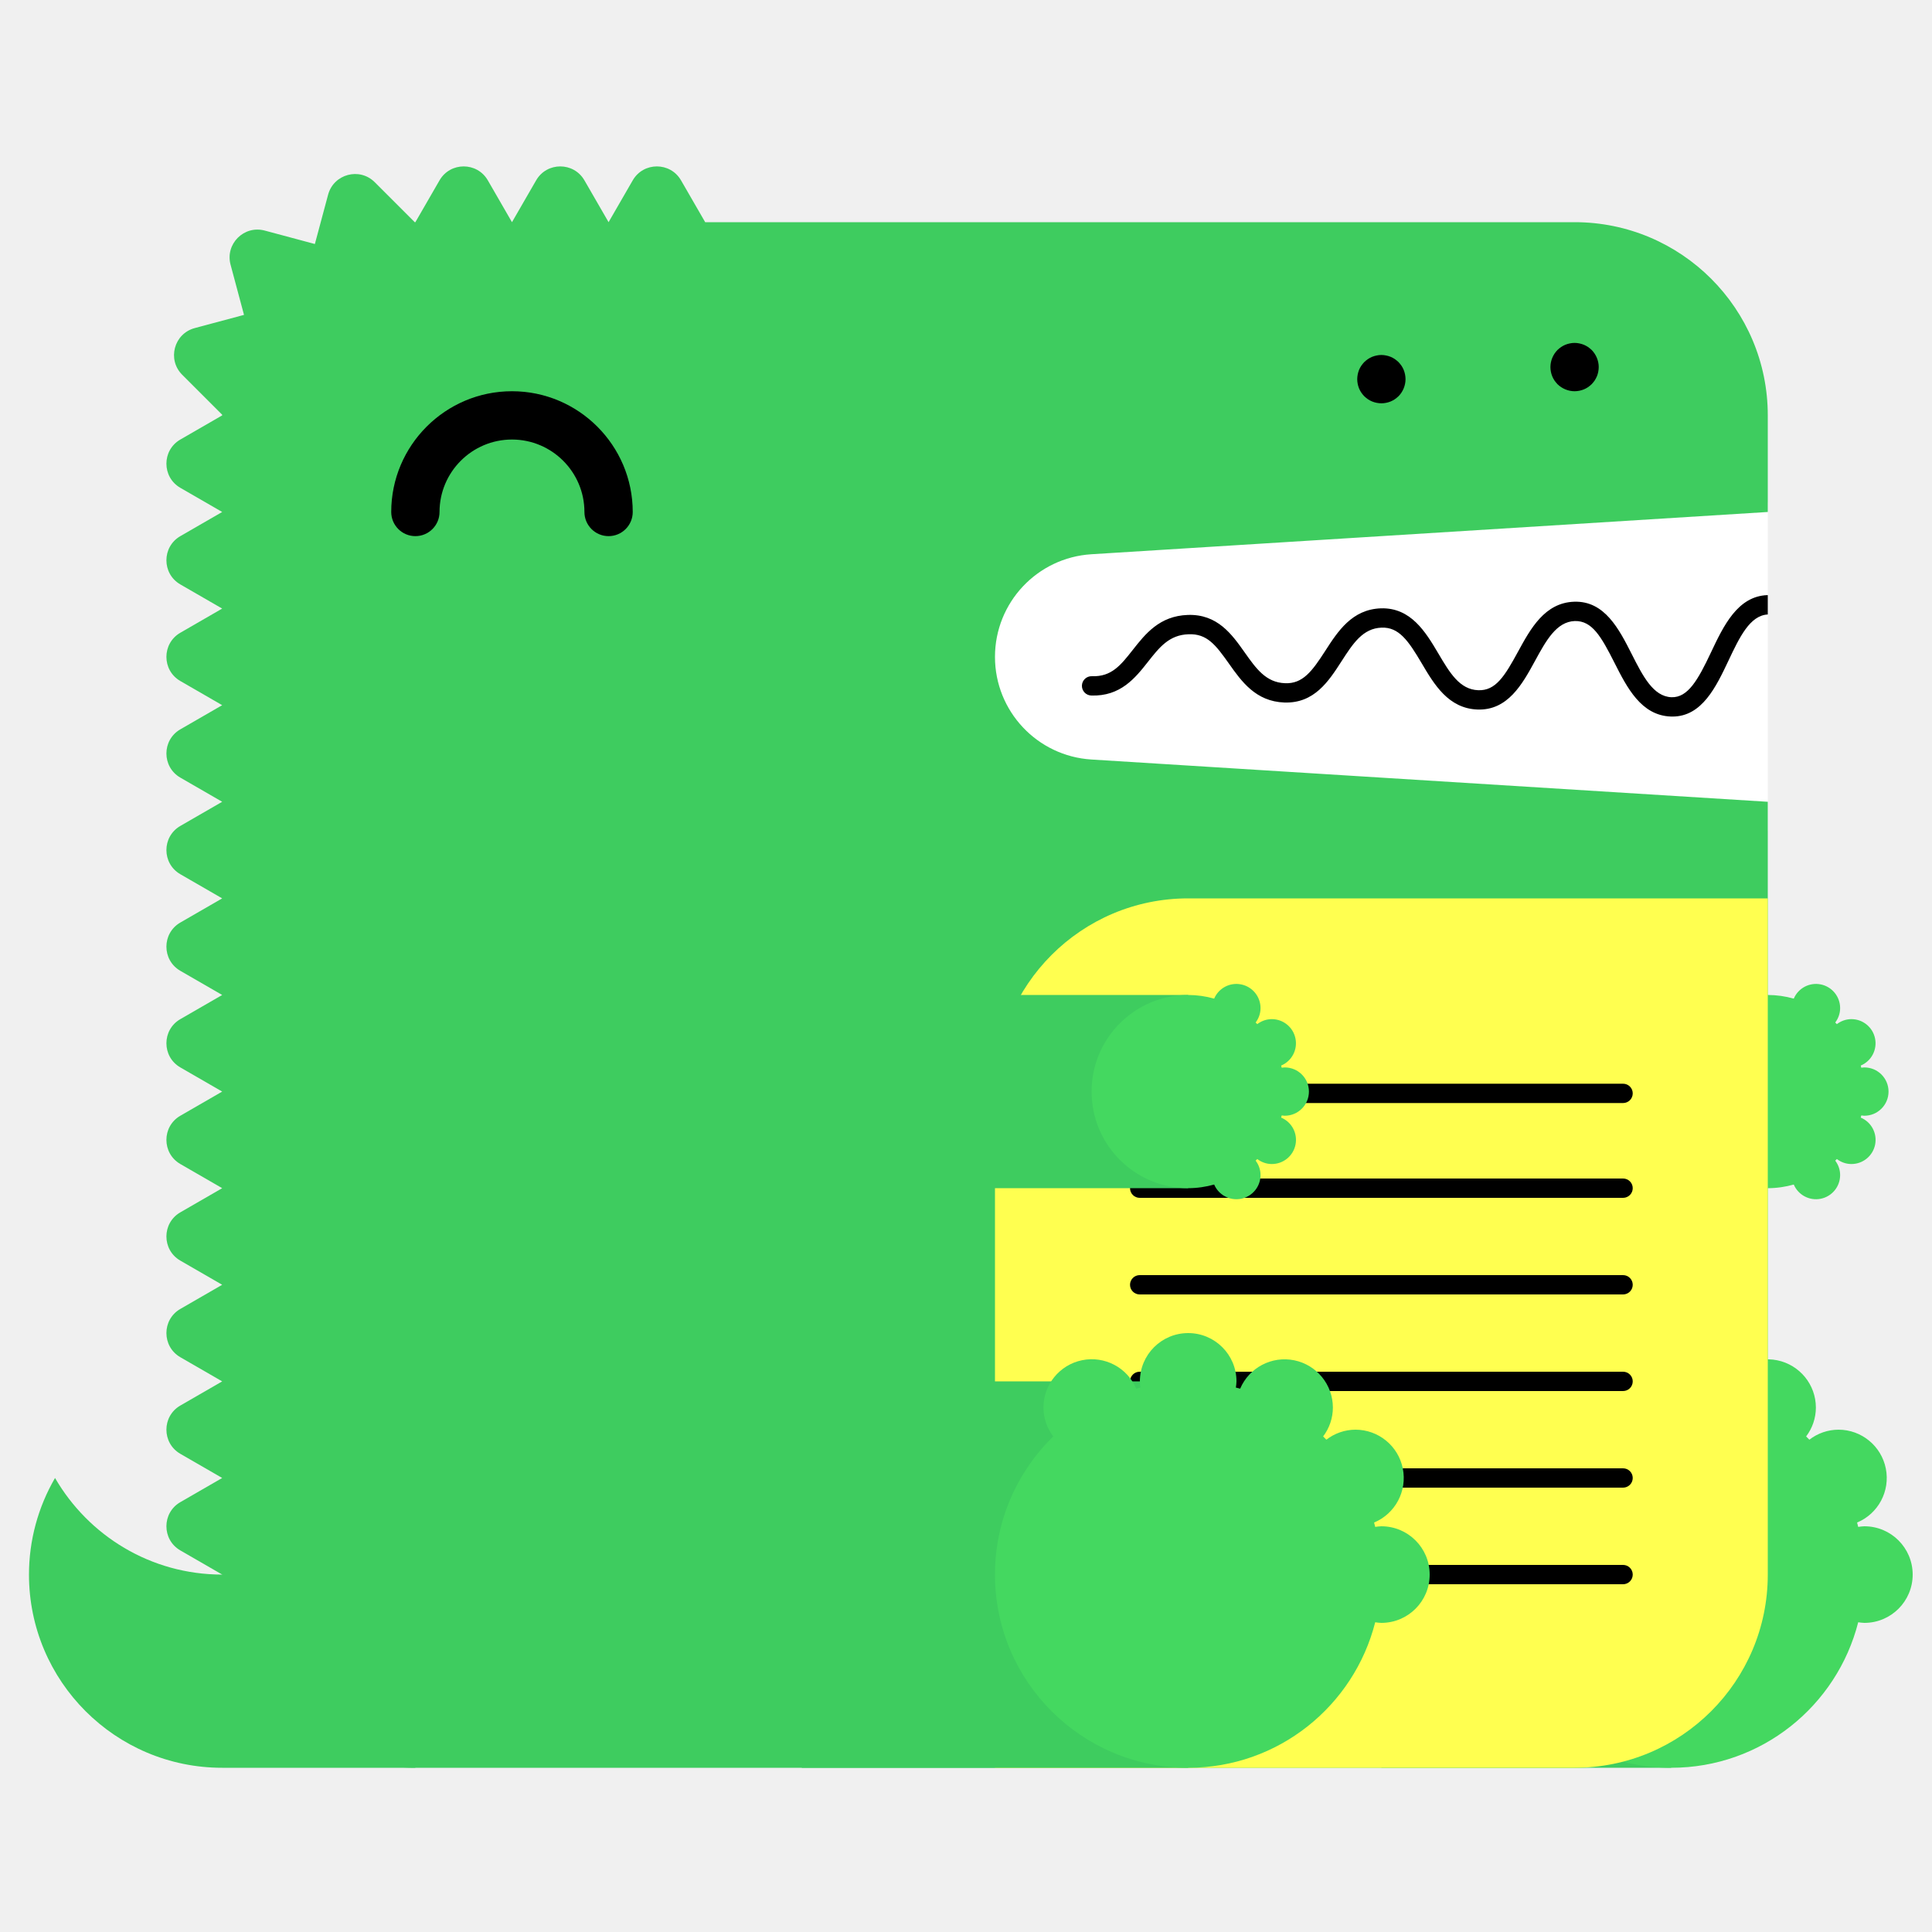
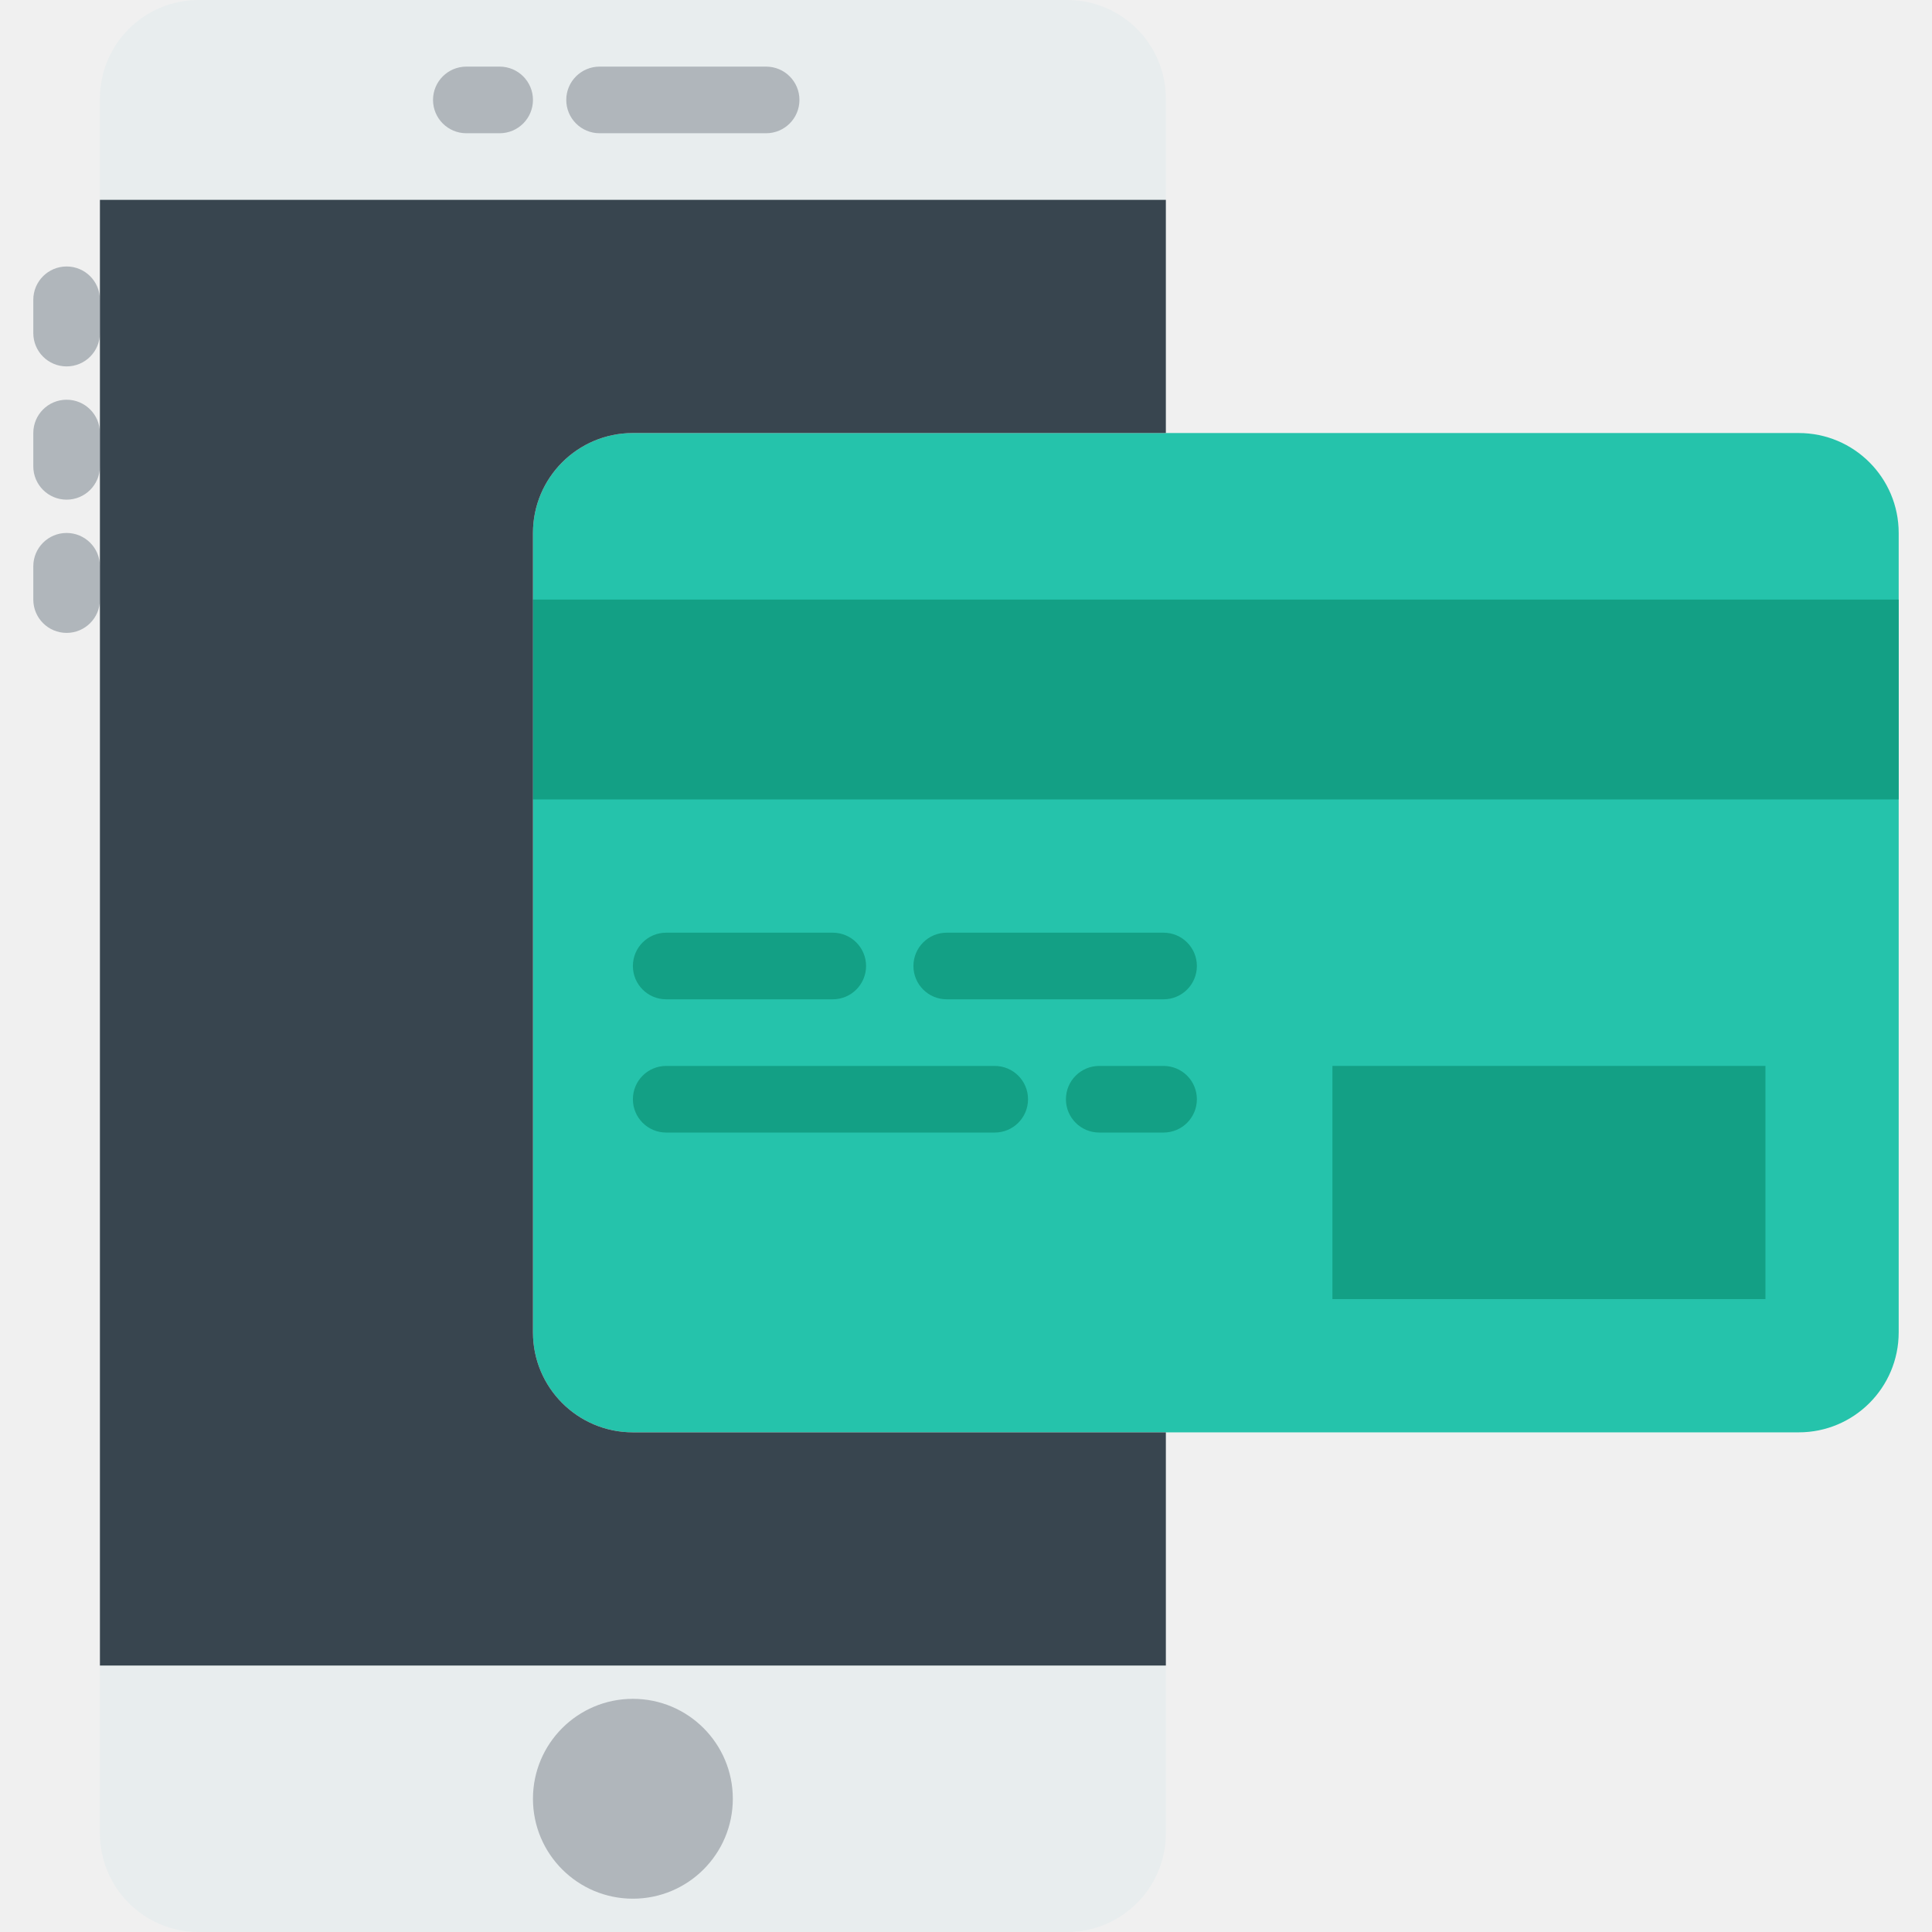
- <svg xmlns="http://www.w3.org/2000/svg" width="200" height="200" viewBox="0 0 200 200">
-   <g fill="none" fill-rule="evenodd">
-     <path fill="#FFF" d="M99 52h84v34H99z" />
-     <path d="M23 163c-7.398 0-13.843-4.027-17.303-10A19.886 19.886 0 0 0 3 163c0 11.046 8.954 20 20 20h20v-20H23z" fill="#3ECC5F" />
-     <path d="M112.98 57.376L183 53V43c0-11.046-8.954-20-20-20H73l-2.5-4.33c-1.112-1.925-3.889-1.925-5 0L63 23l-2.5-4.33c-1.111-1.925-3.889-1.925-5 0L53 23l-2.5-4.33c-1.111-1.925-3.889-1.925-5 0L43 23c-.022 0-.042.003-.065.003l-4.142-4.141c-1.57-1.571-4.252-.853-4.828 1.294l-1.369 5.104-5.192-1.392c-2.148-.575-4.111 1.389-3.535 3.536l1.39 5.193-5.102 1.367c-2.148.576-2.867 3.259-1.296 4.83l4.142 4.142c0 .021-.003.042-.003.064l-4.33 2.5c-1.925 1.111-1.925 3.889 0 5L23 53l-4.33 2.5c-1.925 1.111-1.925 3.889 0 5L23 63l-4.33 2.5c-1.925 1.111-1.925 3.889 0 5L23 73l-4.33 2.5c-1.925 1.111-1.925 3.889 0 5L23 83l-4.33 2.5c-1.925 1.111-1.925 3.889 0 5L23 93l-4.33 2.5c-1.925 1.111-1.925 3.889 0 5L23 103l-4.33 2.5c-1.925 1.111-1.925 3.889 0 5L23 113l-4.33 2.5c-1.925 1.111-1.925 3.889 0 5L23 123l-4.33 2.5c-1.925 1.111-1.925 3.889 0 5L23 133l-4.33 2.5c-1.925 1.111-1.925 3.889 0 5L23 143l-4.33 2.5c-1.925 1.111-1.925 3.889 0 5L23 153l-4.33 2.5c-1.925 1.111-1.925 3.889 0 5L23 163c0 11.046 8.954 20 20 20h120c11.046 0 20-8.954 20-20V83l-70.02-4.376A10.645 10.645 0 0 1 103 68c0-5.621 4.37-10.273 9.98-10.624" fill="#3ECC5F" />
-     <path fill="#3ECC5F" d="M143 183h30v-40h-30z" />
-     <path d="M193 158c-.219 0-.428.037-.639.064-.038-.15-.074-.301-.116-.451A5 5 0 0 0 190.32 148a4.96 4.96 0 0 0-3.016 1.036 26.531 26.531 0 0 0-.335-.336 4.955 4.955 0 0 0 1.011-2.987 5 5 0 0 0-9.599-1.959c-.148-.042-.297-.077-.445-.115.027-.211.064-.42.064-.639a5 5 0 0 0-5-5 5 5 0 0 0-5 5c0 .219.037.428.064.639-.148.038-.297.073-.445.115a4.998 4.998 0 0 0-9.599 1.959c0 1.125.384 2.151 1.011 2.987-3.717 3.632-6.031 8.693-6.031 14.3 0 11.046 8.954 20 20 20 9.339 0 17.16-6.41 19.361-15.064.211.027.42.064.639.064a5 5 0 0 0 5-5 5 5 0 0 0-5-5" fill="#44D860" />
-     <path fill="#3ECC5F" d="M153 123h30v-20h-30z" />
-     <path d="M193 115.5a2.5 2.5 0 1 0 0-5c-.109 0-.214.019-.319.032-.02-.075-.037-.15-.058-.225a2.501 2.501 0 0 0-.963-4.807c-.569 0-1.088.197-1.508.518a6.653 6.653 0 0 0-.168-.168c.314-.417.506-.931.506-1.494a2.5 2.5 0 0 0-4.8-.979A9.987 9.987 0 0 0 183 103c-5.522 0-10 4.478-10 10s4.478 10 10 10c.934 0 1.833-.138 2.69-.377a2.5 2.5 0 0 0 4.8-.979c0-.563-.192-1.077-.506-1.494.057-.055.113-.111.168-.168.42.321.939.518 1.508.518a2.5 2.5 0 0 0 .963-4.807c.021-.074.038-.15.058-.225.105.013.21.032.319.032" fill="#44D860" />
-     <path d="M63 55.5a2.5 2.5 0 0 1-2.5-2.5c0-4.136-3.364-7.5-7.5-7.5s-7.5 3.364-7.5 7.5a2.5 2.5 0 1 1-5 0c0-6.893 5.607-12.5 12.5-12.5S65.5 46.107 65.5 53a2.5 2.5 0 0 1-2.5 2.5" fill="#000" />
-     <path d="M103 183h60c11.046 0 20-8.954 20-20V93h-60c-11.046 0-20 8.954-20 20v70z" fill="#FFFF50" />
-     <path d="M168.02 124h-50.04a1 1 0 1 1 0-2h50.04a1 1 0 1 1 0 2m0 20h-50.04a1 1 0 1 1 0-2h50.04a1 1 0 1 1 0 2m0 20h-50.04a1 1 0 1 1 0-2h50.04a1 1 0 1 1 0 2m0-49.814h-50.04a1 1 0 1 1 0-2h50.04a1 1 0 1 1 0 2m0 19.814h-50.04a1 1 0 1 1 0-2h50.04a1 1 0 1 1 0 2m0 20h-50.04a1 1 0 1 1 0-2h50.04a1 1 0 1 1 0 2M183 61.611c-.012 0-.022-.006-.034-.005-3.09.105-4.552 3.196-5.842 5.923-1.346 2.85-2.387 4.703-4.093 4.647-1.889-.068-2.969-2.202-4.113-4.46-1.314-2.594-2.814-5.536-5.963-5.426-3.046.104-4.513 2.794-5.807 5.167-1.377 2.528-2.314 4.065-4.121 3.994-1.927-.07-2.951-1.805-4.136-3.813-1.321-2.236-2.848-4.75-5.936-4.664-2.994.103-4.465 2.385-5.763 4.4-1.373 2.13-2.335 3.428-4.165 3.351-1.973-.07-2.992-1.51-4.171-3.177-1.324-1.873-2.816-3.993-5.895-3.89-2.928.1-4.399 1.97-5.696 3.618-1.232 1.564-2.194 2.802-4.229 2.724a1 1 0 0 0-.072 2c3.017.101 4.545-1.8 5.872-3.487 1.177-1.496 2.193-2.787 4.193-2.855 1.926-.082 2.829 1.115 4.195 3.045 1.297 1.834 2.769 3.914 5.731 4.021 3.103.104 4.596-2.215 5.918-4.267 1.182-1.834 2.202-3.417 4.15-3.484 1.793-.067 2.769 1.35 4.145 3.681 1.297 2.197 2.766 4.686 5.787 4.796 3.125.108 4.634-2.62 5.949-5.035 1.139-2.088 2.214-4.06 4.119-4.126 1.793-.042 2.728 1.595 4.111 4.33 1.292 2.553 2.757 5.445 5.825 5.556l.169.003c3.064 0 4.518-3.075 5.805-5.794 1.139-2.41 2.217-4.68 4.067-4.773v-2z" fill="#000" />
-     <path fill="#3ECC5F" d="M83 183h40v-40H83z" />
-     <path d="M143 158c-.219 0-.428.037-.639.064-.038-.15-.074-.301-.116-.451A5 5 0 0 0 140.32 148a4.96 4.96 0 0 0-3.016 1.036 26.531 26.531 0 0 0-.335-.336 4.955 4.955 0 0 0 1.011-2.987 5 5 0 0 0-9.599-1.959c-.148-.042-.297-.077-.445-.115.027-.211.064-.42.064-.639a5 5 0 0 0-5-5 5 5 0 0 0-5 5c0 .219.037.428.064.639-.148.038-.297.073-.445.115a4.998 4.998 0 0 0-9.599 1.959c0 1.125.384 2.151 1.011 2.987-3.717 3.632-6.031 8.693-6.031 14.3 0 11.046 8.954 20 20 20 9.339 0 17.16-6.41 19.361-15.064.211.027.42.064.639.064a5 5 0 0 0 5-5 5 5 0 0 0-5-5" fill="#44D860" />
-     <path fill="#3ECC5F" d="M83 123h40v-20H83z" />
-     <path d="M133 115.5a2.5 2.5 0 1 0 0-5c-.109 0-.214.019-.319.032-.02-.075-.037-.15-.058-.225a2.501 2.501 0 0 0-.963-4.807c-.569 0-1.088.197-1.508.518a6.653 6.653 0 0 0-.168-.168c.314-.417.506-.931.506-1.494a2.5 2.5 0 0 0-4.8-.979A9.987 9.987 0 0 0 123 103c-5.522 0-10 4.478-10 10s4.478 10 10 10c.934 0 1.833-.138 2.69-.377a2.5 2.5 0 0 0 4.8-.979c0-.563-.192-1.077-.506-1.494.057-.055.113-.111.168-.168.42.321.939.518 1.508.518a2.5 2.5 0 0 0 .963-4.807c.021-.074.038-.15.058-.225.105.013.21.032.319.032" fill="#44D860" />
-     <path d="M143 41.75c-.16 0-.33-.02-.49-.05a2.52 2.52 0 0 1-.47-.14c-.15-.06-.29-.14-.431-.23-.13-.09-.259-.2-.38-.31-.109-.12-.219-.24-.309-.38s-.17-.28-.231-.43a2.619 2.619 0 0 1-.189-.96c0-.16.02-.33.05-.49.03-.16.08-.31.139-.47.061-.15.141-.29.231-.43.09-.13.2-.26.309-.38.121-.11.25-.22.38-.31.141-.09.281-.17.431-.23.149-.06.31-.11.47-.14.32-.07.65-.07.98 0 .159.03.32.08.47.14.149.06.29.14.43.23.13.09.259.2.38.31.11.12.22.25.31.38.09.14.17.28.23.43.06.16.11.31.14.47.029.16.05.33.05.49 0 .66-.271 1.31-.73 1.77-.121.11-.25.22-.38.31-.14.09-.281.17-.43.23a2.565 2.565 0 0 1-.96.19m20-1.25c-.66 0-1.3-.27-1.771-.73a3.802 3.802 0 0 1-.309-.38c-.09-.14-.17-.28-.231-.43a2.619 2.619 0 0 1-.189-.96c0-.66.27-1.3.729-1.77.121-.11.25-.22.38-.31.141-.09.281-.17.431-.23.149-.06.31-.11.47-.14.32-.07.66-.07.98 0 .159.03.32.08.47.14.149.06.29.14.43.23.13.09.259.2.38.31.459.47.73 1.11.73 1.77 0 .16-.021.33-.05.49-.03.16-.08.32-.14.47-.07.15-.14.29-.23.43-.09.13-.2.26-.31.38-.121.11-.25.22-.38.31-.14.09-.281.17-.43.23a2.565 2.565 0 0 1-.96.19" fill="#000" />
+ <svg xmlns="http://www.w3.org/2000/svg" version="1.1" id="Layer_1" x="0px" y="0px" viewBox="0 0 512 512" style="enable-background:new 0 0 512 512;" xml:space="preserve">
+   <g>
+     <path style="fill:#E8EDEE;" d="M167.722,379.586c-14.627,0-26.483-11.855-26.483-26.483V141.241   c0-14.627,11.855-26.483,26.483-26.483h141.241V26.147C308.963,11.705,297.258,0,282.816,0H52.628   C38.186,0,26.481,11.705,26.481,26.147v459.705c0,14.442,11.705,26.147,26.147,26.147h230.188   c14.442,0,26.147-11.705,26.147-26.147V379.586H167.722L167.722,379.586z" />
+     <g>
+       <path style="fill:#B0B6BB;" d="M203.032,35.31h-44.138c-4.873,0-8.828-3.946-8.828-8.828s3.955-8.828,8.828-8.828h44.138    c4.873,0,8.828,3.946,8.828,8.828S207.905,35.31,203.032,35.31" />
+       <path style="fill:#B0B6BB;" d="M132.412,35.31h-8.828c-4.873,0-8.828-3.946-8.828-8.828s3.955-8.828,8.828-8.828h8.828    c4.873,0,8.828,3.946,8.828,8.828S137.284,35.31,132.412,35.31" />
+       <path style="fill:#B0B6BB;" d="M17.653,97.103c-4.873,0-8.828-3.946-8.828-8.828v-8.828c0-4.882,3.955-8.828,8.828-8.828    s8.828,3.946,8.828,8.828v8.828C26.481,93.158,22.526,97.103,17.653,97.103" />
+       <path style="fill:#B0B6BB;" d="M17.653,132.414c-4.873,0-8.828-3.946-8.828-8.828v-8.828c0-4.882,3.955-8.828,8.828-8.828    s8.828,3.946,8.828,8.828v8.828C26.481,128.468,22.526,132.414,17.653,132.414" />
+       <path style="fill:#B0B6BB;" d="M17.653,167.724c-4.873,0-8.828-3.946-8.828-8.828v-8.828c0-4.882,3.955-8.828,8.828-8.828    s8.828,3.946,8.828,8.828v8.828C26.481,163.778,22.526,167.724,17.653,167.724" />
+       <path style="fill:#B0B6BB;" d="M194.205,476.69c0,14.627-11.855,26.483-26.483,26.483c-14.627,0-26.483-11.855-26.483-26.483    c0-14.627,11.855-26.483,26.483-26.483C182.349,450.207,194.205,462.062,194.205,476.69" />
+     </g>
+     <path style="fill:#25C3AB;" d="M476.687,379.586H167.722c-14.627,0-26.483-11.855-26.483-26.483V141.241   c0-14.627,11.855-26.483,26.483-26.483h308.966c14.627,0,26.483,11.855,26.483,26.483v211.862   C503.17,367.731,491.315,379.586,476.687,379.586" />
+     <g>
+       <polygon style="fill:#13A085;" points="141.244,211.862 503.175,211.862 503.175,158.897 141.244,158.897   " />
+       <polygon style="fill:#13A085;" points="353.106,344.276 467.864,344.276 467.864,282.483 353.106,282.483   " />
+       <path style="fill:#13A085;" d="M220.687,264.828H176.55c-4.873,0-8.828-3.946-8.828-8.828s3.955-8.828,8.828-8.828h44.138    c4.873,0,8.828,3.946,8.828,8.828S225.56,264.828,220.687,264.828" />
+       <path style="fill:#13A085;" d="M308.356,264.828h-57.459c-4.873,0-8.828-3.946-8.828-8.828s3.955-8.828,8.828-8.828h57.459    c4.873,0,8.828,3.946,8.828,8.828S313.229,264.828,308.356,264.828" />
+       <path style="fill:#13A085;" d="M263.61,300.138h-87.058c-4.882,0-8.828-3.946-8.828-8.828c0-4.882,3.946-8.828,8.828-8.828h87.058    c4.873,0,8.828,3.946,8.828,8.828C272.437,296.192,268.483,300.138,263.61,300.138" />
+       <path style="fill:#13A085;" d="M308.356,300.138H291.31c-4.873,0-8.828-3.946-8.828-8.828c0-4.882,3.955-8.828,8.828-8.828h17.046    c4.873,0,8.828,3.946,8.828,8.828C317.184,296.192,313.229,300.138,308.356,300.138" />
+     </g>
+     <path style="fill:#38454F;" d="M167.722,379.586c-14.627,0-26.483-11.855-26.483-26.483V141.241   c0-14.627,11.855-26.483,26.483-26.483h141.241V52.966H26.481v388.414h282.483v-61.793H167.722z" />
  </g>
+   <g>
+ </g>
+   <g>
+ </g>
+   <g>
+ </g>
+   <g>
+ </g>
+   <g>
+ </g>
+   <g>
+ </g>
+   <g>
+ </g>
+   <g>
+ </g>
+   <g>
+ </g>
+   <g>
+ </g>
+   <g>
+ </g>
+   <g>
+ </g>
+   <g>
+ </g>
+   <g>
+ </g>
+   <g>
+ </g>
</svg>
